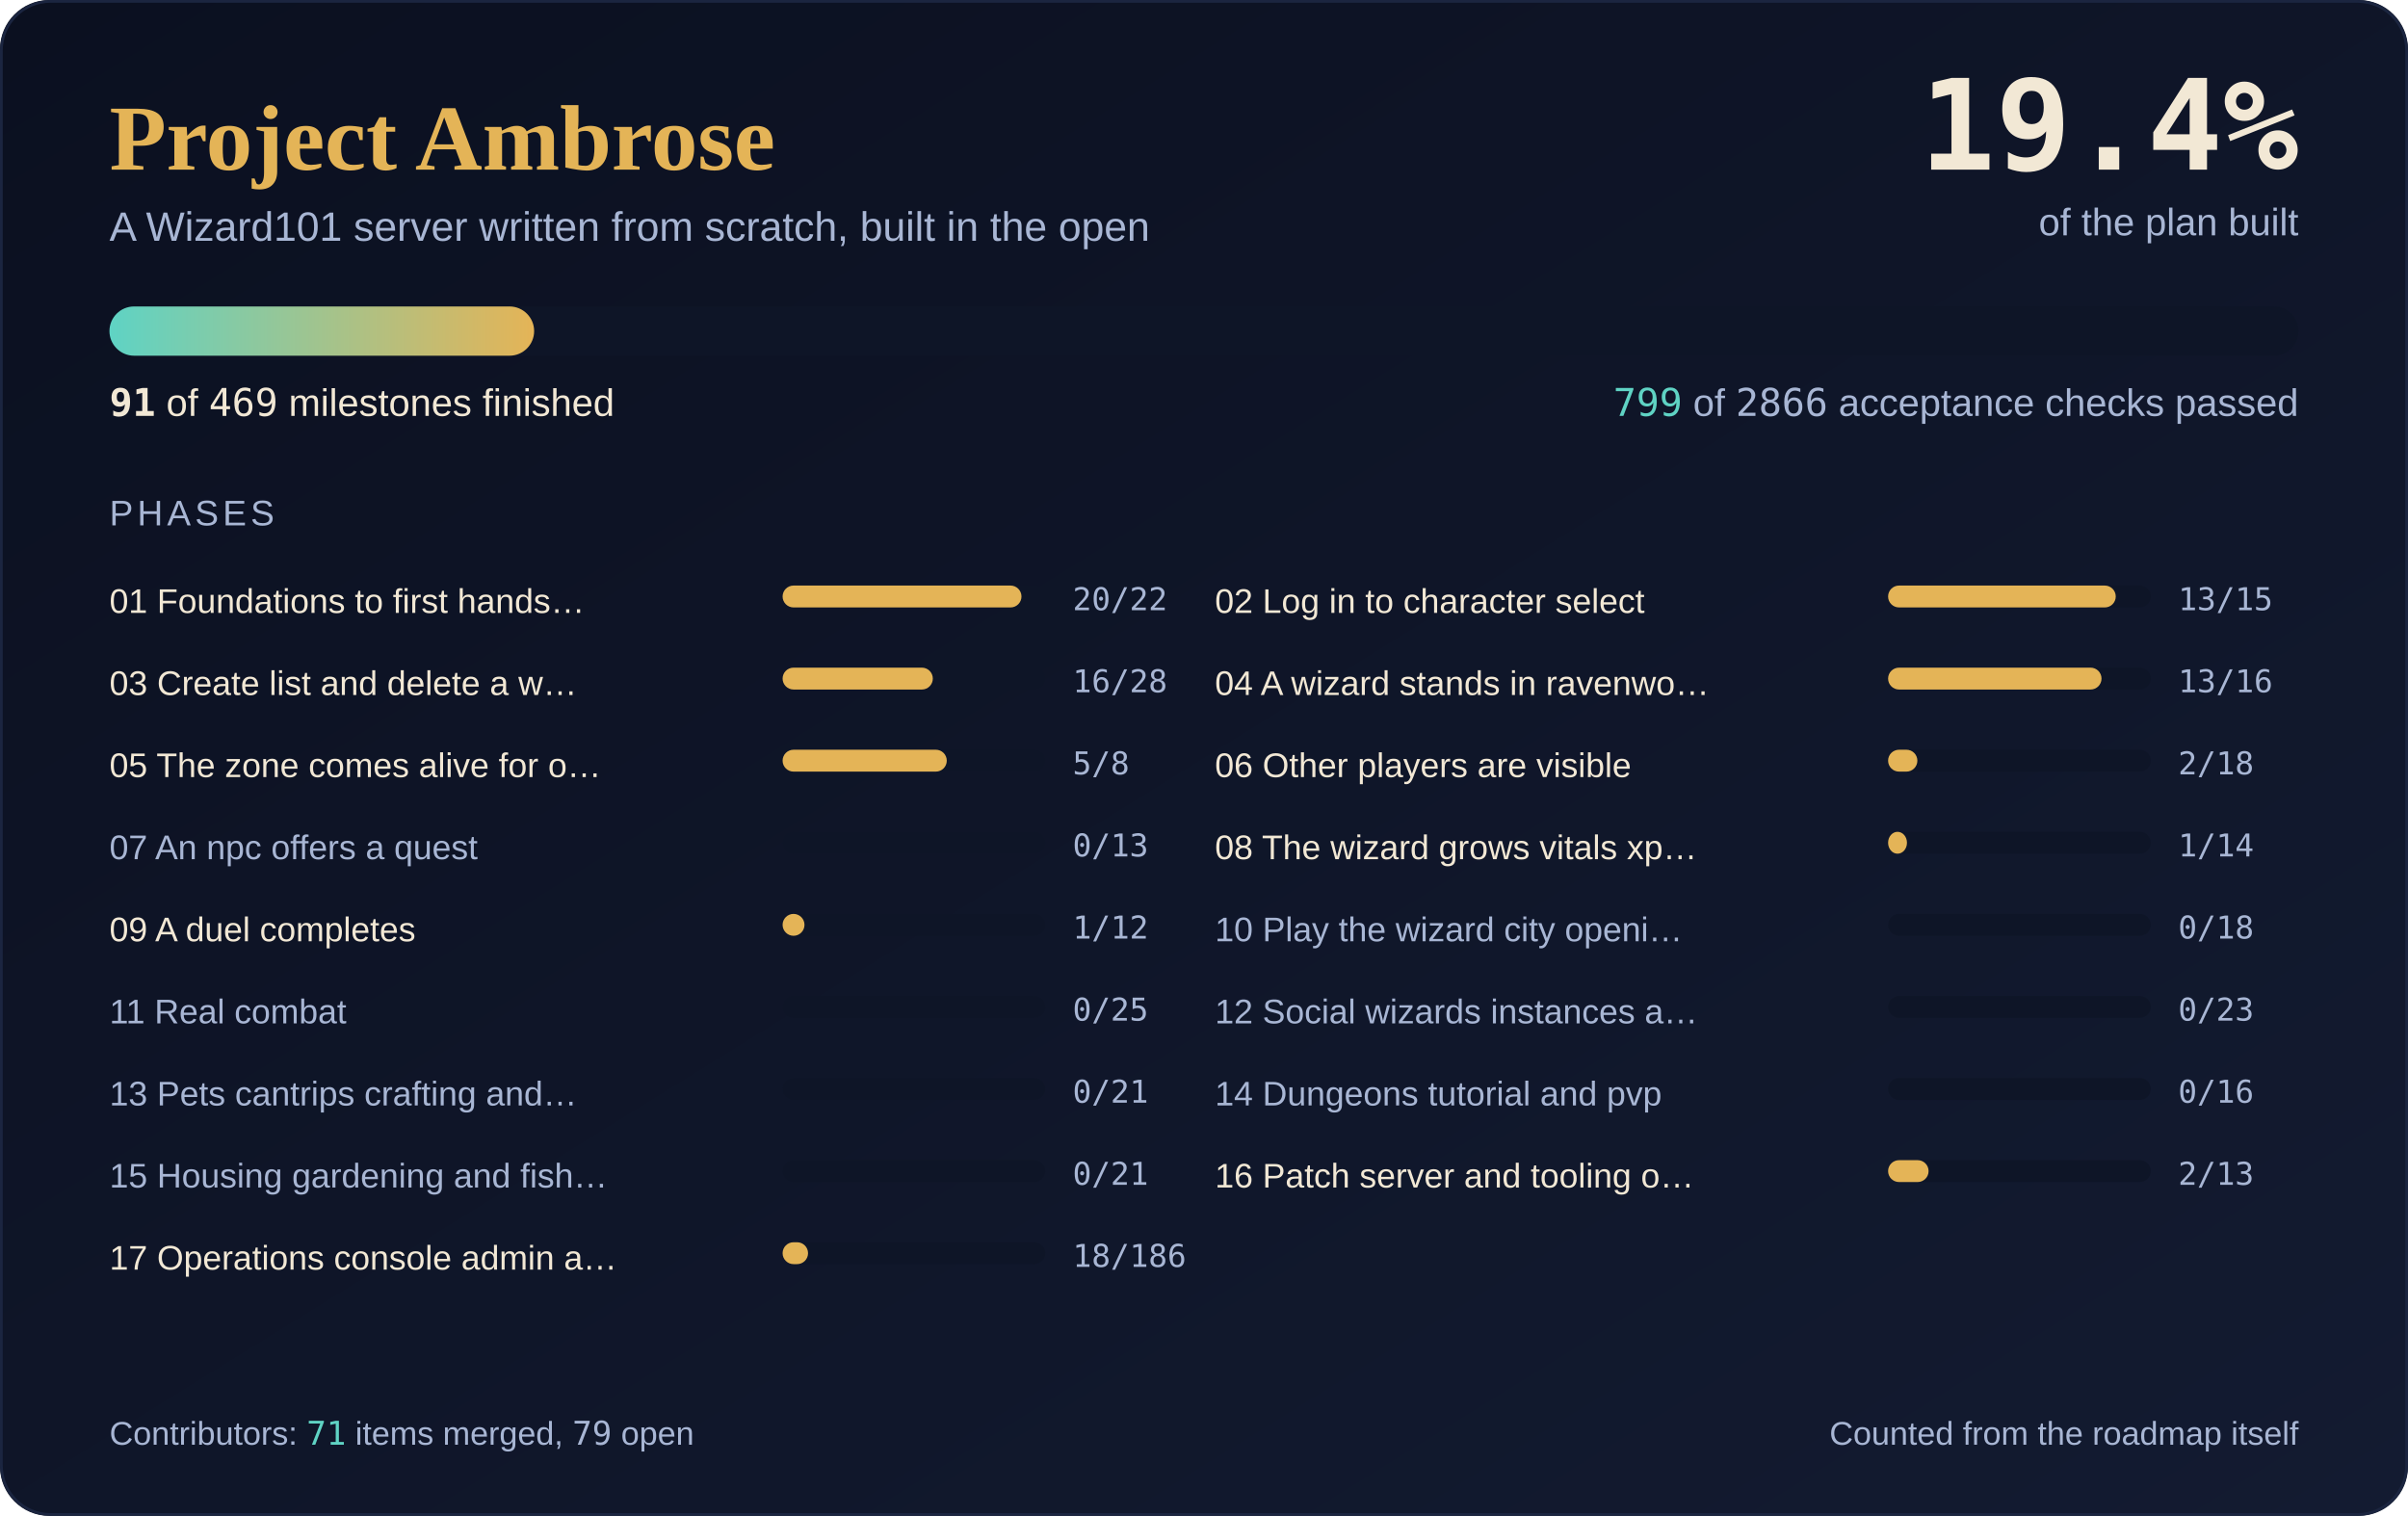
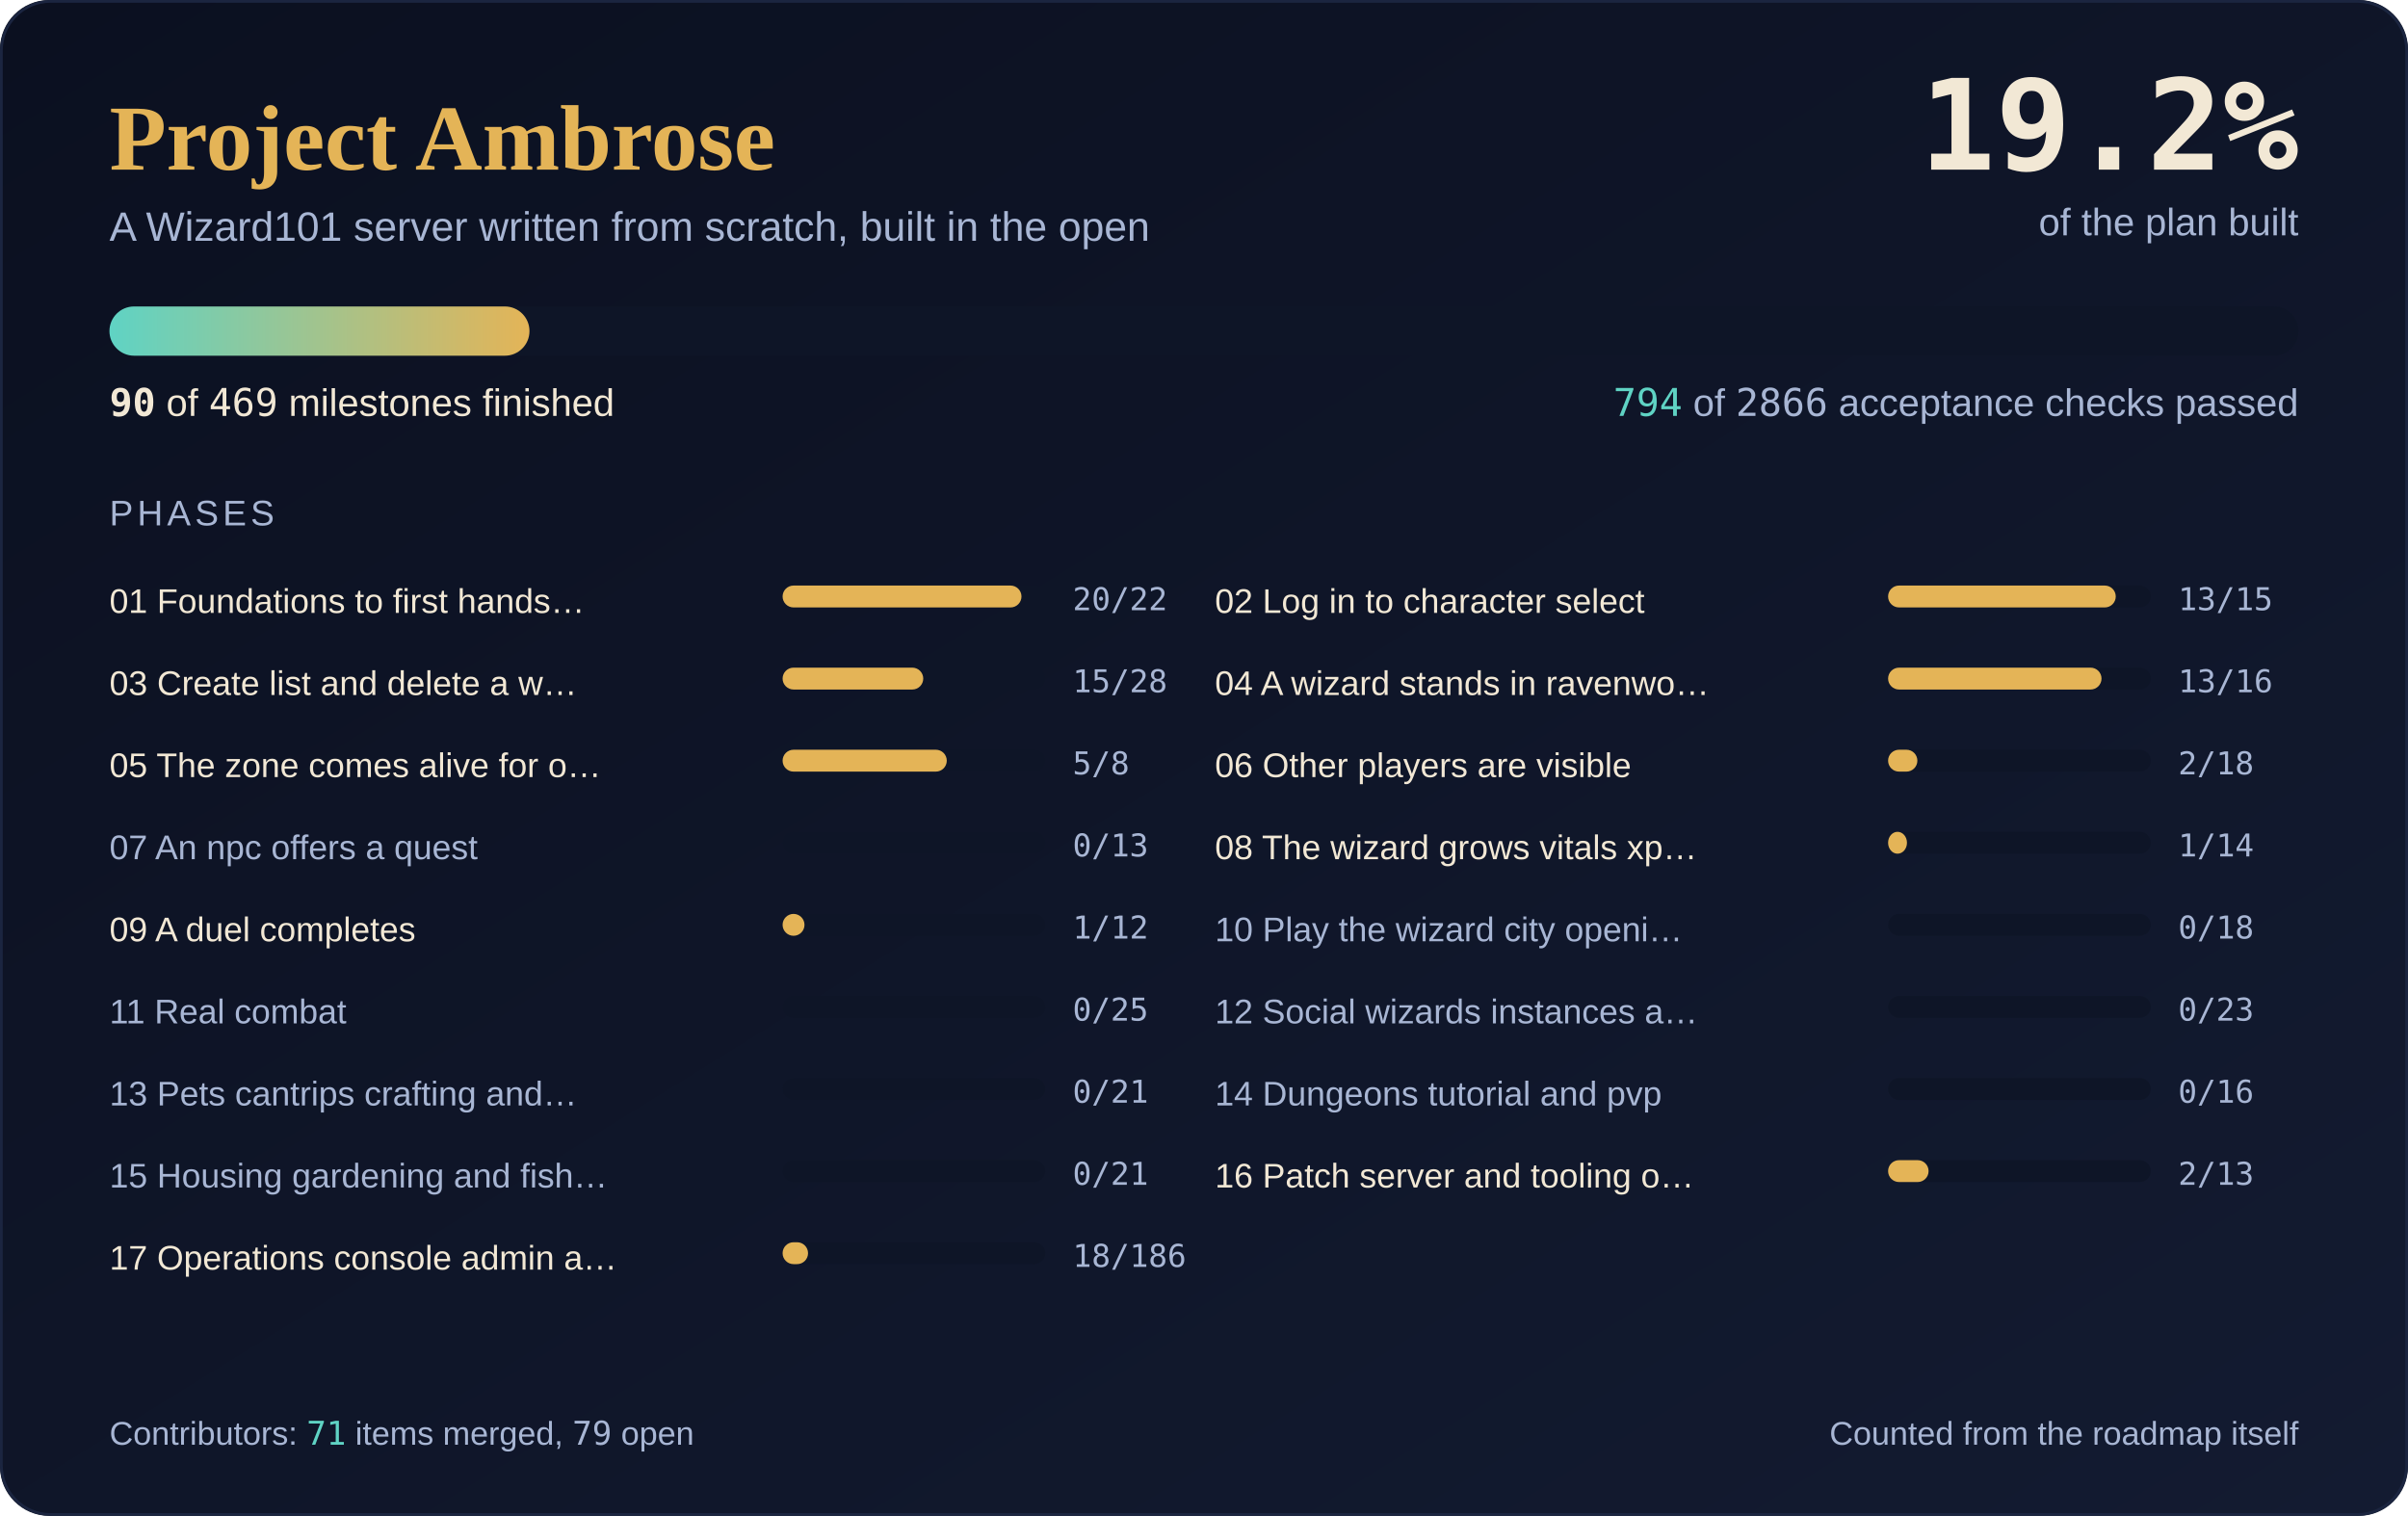
- <svg xmlns="http://www.w3.org/2000/svg" width="880" height="554" viewBox="0 0 880 554" role="img" aria-label="Project Ambrose progress: 91 of 469 milestones complete, 19.4 percent">
+ <svg xmlns="http://www.w3.org/2000/svg" width="880" height="554" viewBox="0 0 880 554" role="img" aria-label="Project Ambrose progress: 90 of 469 milestones complete, 19.2 percent">
  <defs>
    <linearGradient id="sky" x1="0" y1="0" x2="1" y2="1">
      <stop offset="0" stop-color="#0B1020" />
      <stop offset="1" stop-color="#131B31" />
    </linearGradient>
    <linearGradient id="fill" x1="0" y1="0" x2="1" y2="0">
      <stop offset="0" stop-color="#5FD3C4" />
      <stop offset="1" stop-color="#E4B457" />
    </linearGradient>
  </defs>
  <rect width="880" height="554" rx="18" fill="url(#sky)" />
  <rect x="0.5" y="0.5" width="879" height="553" rx="18" fill="none" stroke="#1B2540" />
  <text x="40" y="62" font-family="'Cormorant Garamond', Georgia, 'Times New Roman', serif" font-size="34" font-weight="600" fill="#E4B457">Project Ambrose</text>
  <text x="40" y="88" font-family="Karla, 'Segoe UI', 'Helvetica Neue', Arial, sans-serif" font-size="15" fill="#A8B6D4">A Wizard101 server written from scratch, built in the open</text>
-   <text x="840" y="62" text-anchor="end" font-family="'JetBrains Mono', Consolas, 'DejaVu Sans Mono', monospace" font-size="46" font-weight="700" fill="#F2E8D5">19.4%</text>
+   <text x="840" y="62" text-anchor="end" font-family="'JetBrains Mono', Consolas, 'DejaVu Sans Mono', monospace" font-size="46" font-weight="700" fill="#F2E8D5">19.2%</text>
  <text x="840" y="86" text-anchor="end" font-family="Karla, 'Segoe UI', 'Helvetica Neue', Arial, sans-serif" font-size="14" fill="#A8B6D4">of the plan built</text>
  <rect x="40" y="112" width="800" height="18" rx="9.0" fill="#0E1527" />
-   <rect x="40" y="112" width="155.2" height="18" rx="9.0" fill="url(#fill)" />
+   <rect x="40" y="112" width="153.5" height="18" rx="9.0" fill="url(#fill)" />
  <text x="40" y="152" font-family="Karla, 'Segoe UI', 'Helvetica Neue', Arial, sans-serif" font-size="14" fill="#F2E8D5">
-     <tspan font-family="'JetBrains Mono', Consolas, 'DejaVu Sans Mono', monospace" font-weight="700">91</tspan> of <tspan font-family="'JetBrains Mono', Consolas, 'DejaVu Sans Mono', monospace">469</tspan> milestones finished</text>
+     <tspan font-family="'JetBrains Mono', Consolas, 'DejaVu Sans Mono', monospace" font-weight="700">90</tspan> of <tspan font-family="'JetBrains Mono', Consolas, 'DejaVu Sans Mono', monospace">469</tspan> milestones finished</text>
  <text x="840" y="152" text-anchor="end" font-family="Karla, 'Segoe UI', 'Helvetica Neue', Arial, sans-serif" font-size="14" fill="#A8B6D4">
-     <tspan font-family="'JetBrains Mono', Consolas, 'DejaVu Sans Mono', monospace" fill="#5FD3C4">799</tspan> of <tspan font-family="'JetBrains Mono', Consolas, 'DejaVu Sans Mono', monospace">2866</tspan> acceptance checks passed</text>
+     <tspan font-family="'JetBrains Mono', Consolas, 'DejaVu Sans Mono', monospace" fill="#5FD3C4">794</tspan> of <tspan font-family="'JetBrains Mono', Consolas, 'DejaVu Sans Mono', monospace">2866</tspan> acceptance checks passed</text>
  <text x="40" y="192" font-family="Karla, 'Segoe UI', 'Helvetica Neue', Arial, sans-serif" font-size="13" fill="#A8B6D4" letter-spacing="1.5">PHASES</text>
  <text x="40" y="224" font-family="Karla, 'Segoe UI', 'Helvetica Neue', Arial, sans-serif" font-size="12.5" fill="#F2E8D5">01 Foundations to first hands…</text>
  <rect x="286" y="214" width="96" height="8" rx="4.0" fill="#0E1527" />
  <rect x="286" y="214" width="87.3" height="8" rx="4.0" fill="#E4B457" />
  <text x="392" y="223" font-family="'JetBrains Mono', Consolas, 'DejaVu Sans Mono', monospace" font-size="11.5" fill="#A8B6D4">20/22</text>
  <text x="444" y="224" font-family="Karla, 'Segoe UI', 'Helvetica Neue', Arial, sans-serif" font-size="12.5" fill="#F2E8D5">02 Log in to character select</text>
  <rect x="690" y="214" width="96" height="8" rx="4.0" fill="#0E1527" />
  <rect x="690" y="214" width="83.2" height="8" rx="4.0" fill="#E4B457" />
  <text x="796" y="223" font-family="'JetBrains Mono', Consolas, 'DejaVu Sans Mono', monospace" font-size="11.5" fill="#A8B6D4">13/15</text>
  <text x="40" y="254" font-family="Karla, 'Segoe UI', 'Helvetica Neue', Arial, sans-serif" font-size="12.5" fill="#F2E8D5">03 Create list and delete a w…</text>
  <rect x="286" y="244" width="96" height="8" rx="4.0" fill="#0E1527" />
-   <rect x="286" y="244" width="54.9" height="8" rx="4.0" fill="#E4B457" />
-   <text x="392" y="253" font-family="'JetBrains Mono', Consolas, 'DejaVu Sans Mono', monospace" font-size="11.5" fill="#A8B6D4">16/28</text>
+   <rect x="286" y="244" width="51.4" height="8" rx="4.0" fill="#E4B457" />
+   <text x="392" y="253" font-family="'JetBrains Mono', Consolas, 'DejaVu Sans Mono', monospace" font-size="11.5" fill="#A8B6D4">15/28</text>
  <text x="444" y="254" font-family="Karla, 'Segoe UI', 'Helvetica Neue', Arial, sans-serif" font-size="12.5" fill="#F2E8D5">04 A wizard stands in ravenwo…</text>
  <rect x="690" y="244" width="96" height="8" rx="4.0" fill="#0E1527" />
  <rect x="690" y="244" width="78.0" height="8" rx="4.0" fill="#E4B457" />
  <text x="796" y="253" font-family="'JetBrains Mono', Consolas, 'DejaVu Sans Mono', monospace" font-size="11.5" fill="#A8B6D4">13/16</text>
  <text x="40" y="284" font-family="Karla, 'Segoe UI', 'Helvetica Neue', Arial, sans-serif" font-size="12.5" fill="#F2E8D5">05 The zone comes alive for o…</text>
  <rect x="286" y="274" width="96" height="8" rx="4.0" fill="#0E1527" />
  <rect x="286" y="274" width="60.0" height="8" rx="4.0" fill="#E4B457" />
  <text x="392" y="283" font-family="'JetBrains Mono', Consolas, 'DejaVu Sans Mono', monospace" font-size="11.5" fill="#A8B6D4">5/8</text>
  <text x="444" y="284" font-family="Karla, 'Segoe UI', 'Helvetica Neue', Arial, sans-serif" font-size="12.5" fill="#F2E8D5">06 Other players are visible</text>
  <rect x="690" y="274" width="96" height="8" rx="4.0" fill="#0E1527" />
  <rect x="690" y="274" width="10.7" height="8" rx="4.0" fill="#E4B457" />
  <text x="796" y="283" font-family="'JetBrains Mono', Consolas, 'DejaVu Sans Mono', monospace" font-size="11.5" fill="#A8B6D4">2/18</text>
  <text x="40" y="314" font-family="Karla, 'Segoe UI', 'Helvetica Neue', Arial, sans-serif" font-size="12.5" fill="#A8B6D4">07 An npc offers a quest</text>
  <rect x="286" y="304" width="96" height="8" rx="4.0" fill="#0E1527" />
  <text x="392" y="313" font-family="'JetBrains Mono', Consolas, 'DejaVu Sans Mono', monospace" font-size="11.5" fill="#A8B6D4">0/13</text>
  <text x="444" y="314" font-family="Karla, 'Segoe UI', 'Helvetica Neue', Arial, sans-serif" font-size="12.5" fill="#F2E8D5">08 The wizard grows vitals xp…</text>
  <rect x="690" y="304" width="96" height="8" rx="4.0" fill="#0E1527" />
  <rect x="690" y="304" width="6.9" height="8" rx="4.0" fill="#E4B457" />
  <text x="796" y="313" font-family="'JetBrains Mono', Consolas, 'DejaVu Sans Mono', monospace" font-size="11.5" fill="#A8B6D4">1/14</text>
  <text x="40" y="344" font-family="Karla, 'Segoe UI', 'Helvetica Neue', Arial, sans-serif" font-size="12.5" fill="#F2E8D5">09 A duel completes</text>
  <rect x="286" y="334" width="96" height="8" rx="4.0" fill="#0E1527" />
  <rect x="286" y="334" width="8.0" height="8" rx="4.0" fill="#E4B457" />
  <text x="392" y="343" font-family="'JetBrains Mono', Consolas, 'DejaVu Sans Mono', monospace" font-size="11.5" fill="#A8B6D4">1/12</text>
  <text x="444" y="344" font-family="Karla, 'Segoe UI', 'Helvetica Neue', Arial, sans-serif" font-size="12.5" fill="#A8B6D4">10 Play the wizard city openi…</text>
  <rect x="690" y="334" width="96" height="8" rx="4.0" fill="#0E1527" />
  <text x="796" y="343" font-family="'JetBrains Mono', Consolas, 'DejaVu Sans Mono', monospace" font-size="11.5" fill="#A8B6D4">0/18</text>
  <text x="40" y="374" font-family="Karla, 'Segoe UI', 'Helvetica Neue', Arial, sans-serif" font-size="12.5" fill="#A8B6D4">11 Real combat</text>
  <rect x="286" y="364" width="96" height="8" rx="4.0" fill="#0E1527" />
  <text x="392" y="373" font-family="'JetBrains Mono', Consolas, 'DejaVu Sans Mono', monospace" font-size="11.5" fill="#A8B6D4">0/25</text>
  <text x="444" y="374" font-family="Karla, 'Segoe UI', 'Helvetica Neue', Arial, sans-serif" font-size="12.5" fill="#A8B6D4">12 Social wizards instances a…</text>
  <rect x="690" y="364" width="96" height="8" rx="4.0" fill="#0E1527" />
  <text x="796" y="373" font-family="'JetBrains Mono', Consolas, 'DejaVu Sans Mono', monospace" font-size="11.5" fill="#A8B6D4">0/23</text>
  <text x="40" y="404" font-family="Karla, 'Segoe UI', 'Helvetica Neue', Arial, sans-serif" font-size="12.5" fill="#A8B6D4">13 Pets cantrips crafting and…</text>
  <rect x="286" y="394" width="96" height="8" rx="4.0" fill="#0E1527" />
  <text x="392" y="403" font-family="'JetBrains Mono', Consolas, 'DejaVu Sans Mono', monospace" font-size="11.5" fill="#A8B6D4">0/21</text>
  <text x="444" y="404" font-family="Karla, 'Segoe UI', 'Helvetica Neue', Arial, sans-serif" font-size="12.5" fill="#A8B6D4">14 Dungeons tutorial and pvp</text>
  <rect x="690" y="394" width="96" height="8" rx="4.0" fill="#0E1527" />
  <text x="796" y="403" font-family="'JetBrains Mono', Consolas, 'DejaVu Sans Mono', monospace" font-size="11.5" fill="#A8B6D4">0/16</text>
  <text x="40" y="434" font-family="Karla, 'Segoe UI', 'Helvetica Neue', Arial, sans-serif" font-size="12.5" fill="#A8B6D4">15 Housing gardening and fish…</text>
  <rect x="286" y="424" width="96" height="8" rx="4.0" fill="#0E1527" />
  <text x="392" y="433" font-family="'JetBrains Mono', Consolas, 'DejaVu Sans Mono', monospace" font-size="11.5" fill="#A8B6D4">0/21</text>
  <text x="444" y="434" font-family="Karla, 'Segoe UI', 'Helvetica Neue', Arial, sans-serif" font-size="12.5" fill="#F2E8D5">16 Patch server and tooling o…</text>
  <rect x="690" y="424" width="96" height="8" rx="4.0" fill="#0E1527" />
  <rect x="690" y="424" width="14.8" height="8" rx="4.0" fill="#E4B457" />
  <text x="796" y="433" font-family="'JetBrains Mono', Consolas, 'DejaVu Sans Mono', monospace" font-size="11.5" fill="#A8B6D4">2/13</text>
  <text x="40" y="464" font-family="Karla, 'Segoe UI', 'Helvetica Neue', Arial, sans-serif" font-size="12.5" fill="#F2E8D5">17 Operations console admin a…</text>
  <rect x="286" y="454" width="96" height="8" rx="4.0" fill="#0E1527" />
  <rect x="286" y="454" width="9.3" height="8" rx="4.0" fill="#E4B457" />
  <text x="392" y="463" font-family="'JetBrains Mono', Consolas, 'DejaVu Sans Mono', monospace" font-size="11.5" fill="#A8B6D4">18/186</text>
  <text x="40" y="528" font-family="Karla, 'Segoe UI', 'Helvetica Neue', Arial, sans-serif" font-size="12" fill="#A8B6D4">Contributors: <tspan font-family="'JetBrains Mono', Consolas, 'DejaVu Sans Mono', monospace" fill="#5FD3C4">71</tspan> items merged, <tspan font-family="'JetBrains Mono', Consolas, 'DejaVu Sans Mono', monospace">79</tspan> open</text>
  <text x="840" y="528" text-anchor="end" font-family="Karla, 'Segoe UI', 'Helvetica Neue', Arial, sans-serif" font-size="12" fill="#A8B6D4">Counted from the roadmap itself</text>
</svg>
